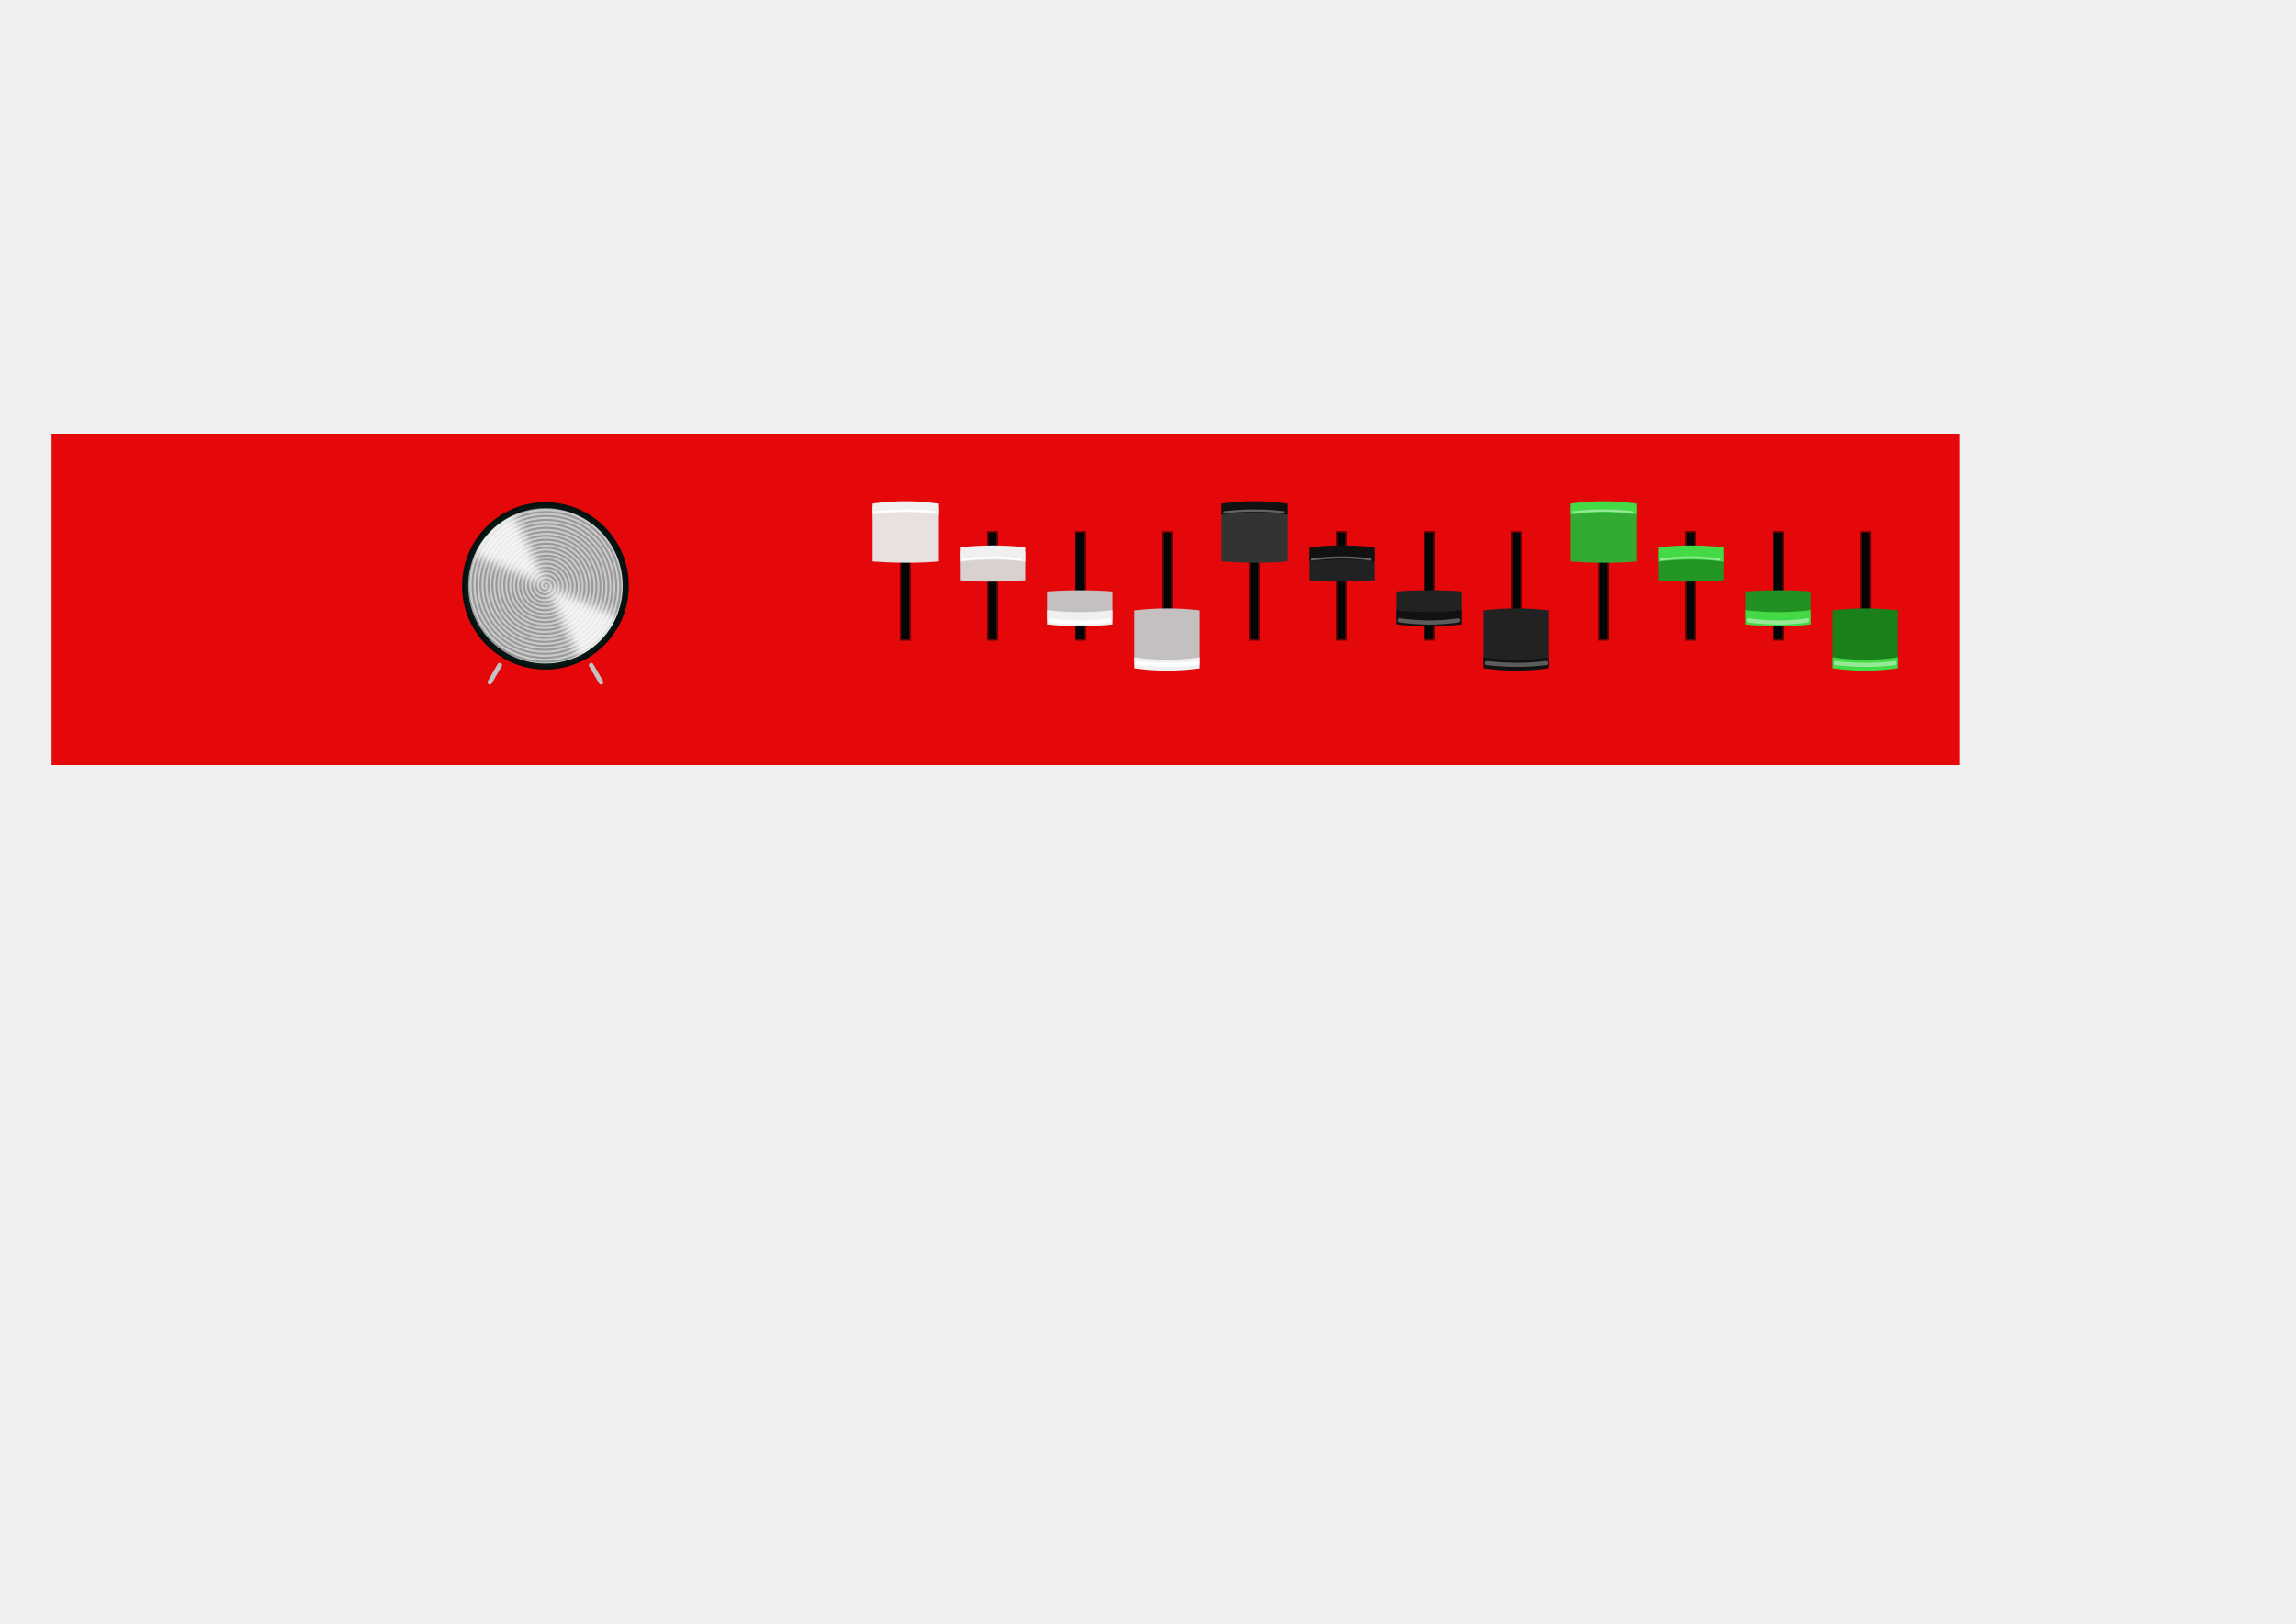
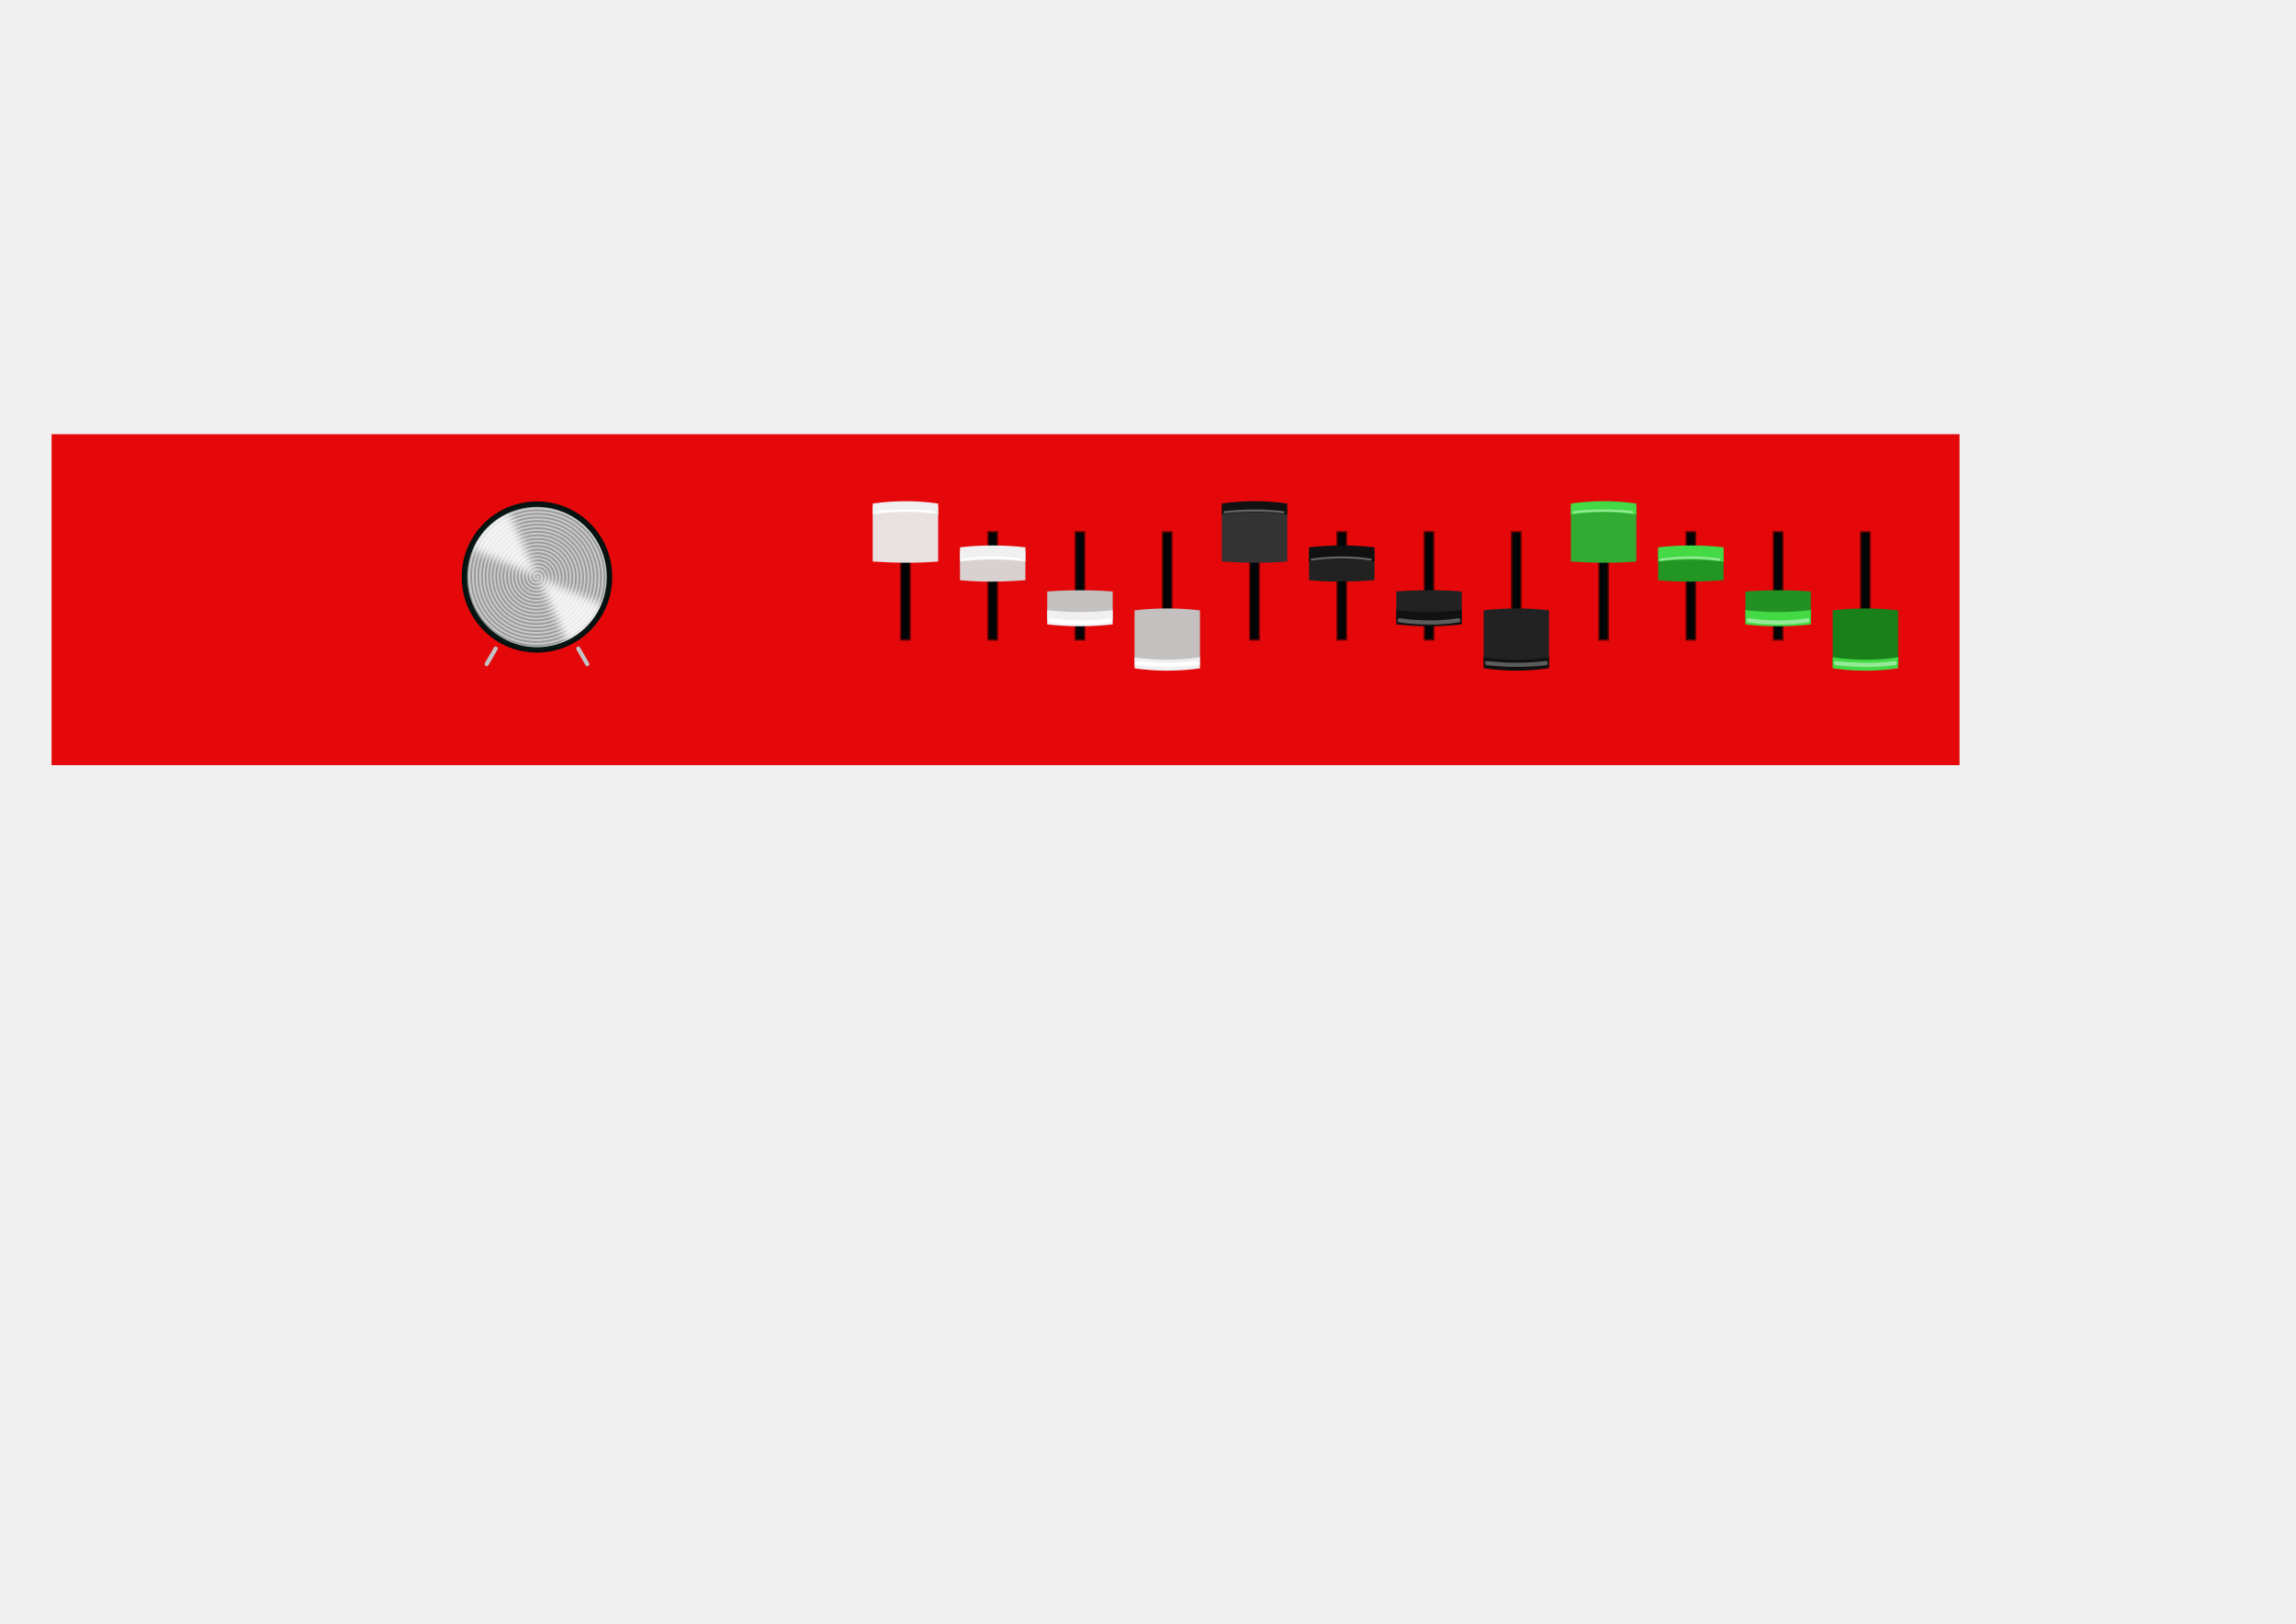
- <svg xmlns="http://www.w3.org/2000/svg" width="1052.362" height="744.094" id="svg2" version="1.1">
+ <svg xmlns="http://www.w3.org/2000/svg" width="1052.362" height="744.094" id="svg2" version="1.1" style="display:inline">
  <defs id="defs4">
-     <filter id="filter3706">
+     <filter id="filter3706" color-interpolation-filters="sRGB">
      <feGaussianBlur stdDeviation="2.315" id="feGaussianBlur3708" />
    </filter>
    <clipPath clipPathUnits="userSpaceOnUse" id="clipPath3740">
      <path transform="matrix(0.9619359,0,0,0.9449272,-25.86948,-20.59931)" d="m 323.571,305.932 a 36.786,37.448 0 1 1 -73.571,0 36.786,37.448 0 1 1 73.571,0 z" id="path3742" style="fill:#cccbcb;fill-opacity:1;stroke:none;display:inline" />
    </clipPath>
  </defs>
  <g id="layer2">
    <rect style="fill:#e4080a;fill-opacity:1;stroke:#000000;stroke-width:0;stroke-linecap:butt;stroke-linejoin:miter;stroke-miterlimit:4;stroke-opacity:0.557;stroke-dasharray:none;stroke-dashoffset:0" id="rect2816" width="874.507" height="151.685" x="23.639" y="198.966" />
  </g>
  <g id="layer1" transform="translate(0,-308.2677)" style="display:inline">
    <rect style="fill:#000607;fill-opacity:1;stroke:#000000;stroke-width:1.456;stroke-linecap:butt;stroke-linejoin:miter;stroke-miterlimit:4;stroke-opacity:0.557;stroke-dasharray:none;stroke-dashoffset:0" id="rect3594-0-0" width="3.574" height="48.779" x="413.213" y="552.377" />
    <path style="fill:#e9e0e0;fill-opacity:1;stroke:none" d="m 400,565.587 0,-25 30,0 0,25 c -10,0.845 -20,0.666 -30,0 z" id="path3786-0" />
    <path style="fill:#f0f0f0;fill-opacity:1;stroke:none" d="m 400,544.082 c 10,-1.494 20,-1.494 30,0 l 0,-5.051 c -10,-1.444 -20,-1.444 -30,0 l 0,5.051 z" id="path3792-0" />
    <rect style="fill:#000607;fill-opacity:1;stroke:#000000;stroke-width:1.456;stroke-linecap:butt;stroke-linejoin:miter;stroke-miterlimit:4;stroke-opacity:0.557;stroke-dasharray:none;stroke-dashoffset:0" id="rect3594-0-8-3" width="3.574" height="48.779" x="453.213" y="552.362" />
    <path style="fill:#d9d0d0;fill-opacity:1;stroke:none" d="m 440,574.176 c 10.096,0.963 20.071,0.713 30,0 l 0,-13.303 -30,0 0,13.303 z" id="path3808-3" />
    <path style="fill:#f0f0f0;fill-opacity:1;stroke:none" d="m 440,565.65 c 10,-1.214 20,-1.214 30,0 l 0,-6.562 c -10,-1.145 -20,-1.145 -30,0 l 0,6.562 z" id="path3810-5" />
    <rect style="fill:#000607;fill-opacity:1;stroke:#000000;stroke-width:1.456;stroke-linecap:butt;stroke-linejoin:miter;stroke-miterlimit:4;stroke-opacity:0.557;stroke-dasharray:none;stroke-dashoffset:0" id="rect3594-0-8-4-1" width="3.574" height="48.779" x="493.213" y="-601.141" transform="scale(1,-1)" />
    <path style="fill:#c4c0c0;fill-opacity:1;stroke:none" d="m 480,579.326 c 10.082,-0.742 20.086,-0.773 30,0 l 0,13.303 -30,0 0,-13.303 z" id="path3808-9-0" />
    <path style="fill:#f0f0f0;fill-opacity:1;stroke:none" d="m 480,587.853 c 10,1.214 20,1.214 30,0 l 0,6.562 c -10,1.145 -20,1.145 -30,0 l 0,-6.562 z" id="path3810-7-0" />
    <rect style="fill:#000607;fill-opacity:1;stroke:#000000;stroke-width:1.456;stroke-linecap:butt;stroke-linejoin:miter;stroke-miterlimit:4;stroke-opacity:0.557;stroke-dasharray:none;stroke-dashoffset:0" id="rect3594-0-1-9" width="3.574" height="48.779" x="533.214" y="-601.192" transform="scale(1,-1)" />
    <path style="fill:#c4c0c0;fill-opacity:1;stroke:none" d="m 520,587.981 10e-4,25 30,0 0,-25 c -10.085,-1.193 -20.085,-1.164 -30.001,0 z" id="path3786-4-5" />
    <path style="fill:#f0f0f0;fill-opacity:1;stroke:none" d="m 520.001,609.487 c 10,1.494 20,1.494 30,0 l 0,5.051 c -10,1.444 -20,1.444 -30,0 l 0,-5.051 z" id="path3792-9-9" />
    <path style="fill:none;stroke:#ffffff;stroke-width:1px;stroke-linecap:round;stroke-linejoin:miter;stroke-opacity:1" d="m 401.25,543.034 c 9.221,-1.047 18.22,-1.096 26.964,0" id="path3918-8" />
    <path style="fill:none;stroke:#ffffff;stroke-width:1px;stroke-linecap:round;stroke-linejoin:miter;stroke-opacity:1" d="m 441.203,564.747 c 9.302,-1.29 18.307,-1.357 26.964,0" id="path3918-5-2" />
    <path style="fill:none;stroke:#ffffff;stroke-width:1.9;stroke-linecap:round;stroke-linejoin:miter;stroke-miterlimit:4;stroke-opacity:1;stroke-dasharray:none" d="m 481.484,592.554 c 9.302,1.29 18.307,1.357 26.964,0" id="path3918-5-0-0" />
    <path style="fill:none;stroke:#ffffff;stroke-width:1.9;stroke-linecap:round;stroke-linejoin:miter;stroke-miterlimit:4;stroke-opacity:1;stroke-dasharray:none" d="m 521.519,612.152 c 9.221,1.047 18.22,1.096 26.964,0" id="path3918-2-8" />
    <rect style="fill:#000607;fill-opacity:1;stroke:#000000;stroke-width:1.456;stroke-linecap:butt;stroke-linejoin:miter;stroke-miterlimit:4;stroke-opacity:0.557;stroke-dasharray:none;stroke-dashoffset:0" id="rect3594-0-0-4" width="3.574" height="48.779" x="573.213" y="552.362" />
    <path style="fill:#333333;fill-opacity:1;stroke:none" d="m 560,565.573 0,-25 30,0 0,25 c -10,0.845 -20,0.666 -30,0 z" id="path3786-0-4" />
    <path style="fill:#111111;fill-opacity:1;stroke:none" d="m 560,544.067 c 10,-1.494 20,-1.494 30,0 l 0,-5.051 c -10,-1.444 -20,-1.444 -30,0 l 0,5.051 z" id="path3792-0-1" />
    <rect style="fill:#000607;fill-opacity:1;stroke:#000000;stroke-width:1.456;stroke-linecap:butt;stroke-linejoin:miter;stroke-miterlimit:4;stroke-opacity:0.557;stroke-dasharray:none;stroke-dashoffset:0" id="rect3594-0-8-3-6" width="3.574" height="48.779" x="613.213" y="552.348" />
    <path style="fill:#222222;fill-opacity:1;stroke:none" d="m 600,574.162 c 10.096,0.963 20.071,0.713 30,0 l 0,-13.303 -30,0 0,13.303 z" id="path3808-3-4" />
    <path style="fill:#111111;fill-opacity:1;stroke:none" d="m 600,565.635 c 10,-1.214 20,-1.214 30,0 l 0,-6.562 c -10,-1.145 -20,-1.145 -30,0 l 0,6.562 z" id="path3810-5-1" />
    <rect style="fill:#000607;fill-opacity:1;stroke:#000000;stroke-width:1.456;stroke-linecap:butt;stroke-linejoin:miter;stroke-miterlimit:4;stroke-opacity:0.557;stroke-dasharray:none;stroke-dashoffset:0" id="rect3594-0-8-4-1-0" width="3.574" height="48.779" x="653.213" y="-601.126" transform="scale(1,-1)" />
    <path style="fill:#222222;fill-opacity:1;stroke:none" d="m 640,579.312 c 10.082,-0.742 20.086,-0.773 30,0 l 0,13.303 -30,0 0,-13.303 z" id="path3808-9-0-3" />
    <path style="fill:#111111;fill-opacity:1;stroke:none" d="m 640,587.839 c 10,1.214 20,1.214 30,0 l 0,6.562 c -10,1.145 -20,1.145 -30,0 l 0,-6.562 z" id="path3810-7-0-3" />
    <rect style="fill:#000607;fill-opacity:1;stroke:#000000;stroke-width:1.456;stroke-linecap:butt;stroke-linejoin:miter;stroke-miterlimit:4;stroke-opacity:0.557;stroke-dasharray:none;stroke-dashoffset:0" id="rect3594-0-1-9-1" width="3.574" height="48.779" x="693.214" y="-601.177" transform="scale(1,-1)" />
    <path style="fill:#222222;fill-opacity:1;stroke:none" d="m 680,587.967 10e-4,25 30,0 0,-25 c -10.085,-1.193 -20.085,-1.164 -30.001,0 z" id="path3786-4-5-5" />
    <path style="fill:#111111;fill-opacity:1;stroke:none" d="m 680.001,609.472 c 10,1.494 20,1.494 30,0 l 0,5.051 c -10,1.444 -20,1.444 -30,0 l 0,-5.051 z" id="path3792-9-9-7" />
    <path style="fill:none;stroke:#888888;stroke-width:1px;stroke-linecap:round;stroke-linejoin:miter;stroke-opacity:0.69" d="m 561.25,543.019 c 9.221,-1.047 18.22,-1.096 26.964,0" id="path3918-8-4" />
    <path style="fill:none;stroke:#888888;stroke-width:1px;stroke-linecap:round;stroke-linejoin:miter;stroke-opacity:0.69" d="m 601.203,564.733 c 9.302,-1.29 18.307,-1.357 26.964,0" id="path3918-5-2-8" />
    <path style="fill:none;stroke:#888888;stroke-width:1.9;stroke-linecap:round;stroke-linejoin:miter;stroke-miterlimit:4;stroke-opacity:0.635;stroke-dasharray:none" d="m 641.484,592.54 c 9.302,1.29 18.307,1.357 26.964,0" id="path3918-5-0-0-6" />
    <path style="fill:none;stroke:#888888;stroke-width:1.9;stroke-linecap:round;stroke-linejoin:miter;stroke-miterlimit:4;stroke-opacity:0.635;stroke-dasharray:none" d="m 681.519,612.137 c 9.221,1.047 18.22,1.096 26.964,0" id="path3918-2-8-5" />
    <rect style="fill:#000607;fill-opacity:1;stroke:#000000;stroke-width:1.456;stroke-linecap:butt;stroke-linejoin:miter;stroke-miterlimit:4;stroke-opacity:0.557;stroke-dasharray:none;stroke-dashoffset:0" id="rect3594-0-0-4-0" width="3.574" height="48.779" x="733.213" y="552.377" />
    <path style="fill:#33ab33;fill-opacity:1;stroke:none" d="m 720,565.587 0,-25 30,0 0,25 c -10,0.845 -20,0.666 -30,0 z" id="path3786-0-4-7" />
    <path style="fill:#43da45;fill-opacity:1;stroke:none" d="m 720,544.082 c 10,-1.494 20,-1.494 30,0 l 0,-5.051 c -10,-1.444 -20,-1.444 -30,0 l 0,5.051 z" id="path3792-0-1-1" />
    <rect style="fill:#000607;fill-opacity:1;stroke:#000000;stroke-width:1.456;stroke-linecap:butt;stroke-linejoin:miter;stroke-miterlimit:4;stroke-opacity:0.557;stroke-dasharray:none;stroke-dashoffset:0" id="rect3594-0-8-3-6-5" width="3.574" height="48.779" x="773.213" y="552.362" />
    <path style="fill:#229522;fill-opacity:1;stroke:none" d="m 760,574.176 c 10.096,0.963 20.071,0.713 30,0 l 0,-13.303 -30,0 0,13.303 z" id="path3808-3-4-0" />
    <path style="fill:#43da45;fill-opacity:1;stroke:none" d="m 760,565.65 c 10,-1.214 20,-1.214 30,0 l 0,-6.562 c -10,-1.145 -20,-1.145 -30,0 l 0,6.562 z" id="path3810-5-1-8" />
    <rect style="fill:#000607;fill-opacity:1;stroke:#000000;stroke-width:1.456;stroke-linecap:butt;stroke-linejoin:miter;stroke-miterlimit:4;stroke-opacity:0.557;stroke-dasharray:none;stroke-dashoffset:0" id="rect3594-0-8-4-1-0-2" width="3.574" height="48.779" x="813.213" y="-601.141" transform="scale(1,-1)" />
    <path style="fill:#229022;fill-opacity:1;stroke:none" d="m 800,579.326 c 10.082,-0.742 20.086,-0.773 30,0 l 0,13.303 -30,0 0,-13.303 z" id="path3808-9-0-3-9" />
    <path style="fill:#43da45;fill-opacity:1;stroke:none" d="m 800,587.853 c 10,1.214 20,1.214 30,0 l 0,6.562 c -10,1.145 -20,1.145 -30,0 l 0,-6.562 z" id="path3810-7-0-3-8" />
    <rect style="fill:#000607;fill-opacity:1;stroke:#000000;stroke-width:1.456;stroke-linecap:butt;stroke-linejoin:miter;stroke-miterlimit:4;stroke-opacity:0.557;stroke-dasharray:none;stroke-dashoffset:0" id="rect3594-0-1-9-1-2" width="3.574" height="48.779" x="853.214" y="-601.192" transform="scale(1,-1)" />
    <path style="fill:#1a801a;fill-opacity:1;stroke:none" d="m 840,587.981 10e-4,25 30,0 0,-25 c -10.085,-1.193 -20.085,-1.164 -30.001,0 z" id="path3786-4-5-5-4" />
    <path style="fill:#43da45;fill-opacity:1;stroke:none" d="m 840.001,609.487 c 10,1.494 20,1.494 30,0 l 0,5.051 c -10,1.444 -20,1.444 -30,0 l 0,-5.051 z" id="path3792-9-9-7-5" />
    <path style="fill:none;stroke:#ffffff;stroke-width:1px;stroke-linecap:round;stroke-linejoin:miter;stroke-opacity:0.439" d="m 721.25,543.034 c 9.221,-1.047 18.22,-1.096 26.964,0" id="path3918-8-4-8" />
    <path style="fill:none;stroke:#ffffff;stroke-width:1px;stroke-linecap:round;stroke-linejoin:miter;stroke-opacity:0.439" d="m 761.203,564.747 c 9.302,-1.29 18.307,-1.357 26.964,0" id="path3918-5-2-8-6" />
    <path style="fill:none;stroke:#ffffff;stroke-width:1.9;stroke-linecap:round;stroke-linejoin:miter;stroke-miterlimit:4;stroke-opacity:0.439;stroke-dasharray:none" d="m 801.484,592.554 c 9.302,1.29 18.307,1.357 26.964,0" id="path3918-5-0-0-6-9" />
    <path style="fill:none;stroke:#ffffff;stroke-width:1.9;stroke-linecap:round;stroke-linejoin:miter;stroke-miterlimit:4;stroke-opacity:0.439;stroke-dasharray:none" d="m 841.519,612.152 c 9.221,1.047 18.22,1.096 26.964,0" id="path3918-2-8-5-7" />
-     <path style="fill:#cccbcb;fill-opacity:1;stroke:#001210;stroke-width:2.8;stroke-linecap:round;stroke-linejoin:round;stroke-miterlimit:4;stroke-opacity:0.97;stroke-dasharray:none;stroke-dashoffset:0" id="path4065" d="m 323.571,305.932 a 36.786,37.448 0 1 1 -73.571,0 36.786,37.448 0 1 1 73.571,0 z" transform="matrix(1.000326,0,0,0.9826326,-36.87914,276.1331)" />
-     <path style="fill:none;stroke:#000000;stroke-width:0.9;stroke-linecap:butt;stroke-linejoin:miter;stroke-miterlimit:4;stroke-opacity:0.248;stroke-dasharray:none" id="path4067" d="m 250,268.485 c 0.204,0.183 -0.147,0.366 -0.305,0.339 -0.429,-0.071 -0.526,-0.611 -0.374,-0.949 0.273,-0.605 1.059,-0.716 1.593,-0.408 0.783,0.452 0.911,1.514 0.443,2.237 -0.624,0.965 -1.97,1.108 -2.881,0.477 -1.147,-0.794 -1.306,-2.427 -0.511,-3.525 0.962,-1.33 2.885,-1.505 4.17,-0.546 1.514,1.13 1.704,3.343 0.58,4.814 -1.297,1.698 -3.802,1.904 -5.458,0.615 -1.882,-1.464 -2.103,-4.26 -0.649,-6.102 1.631,-2.066 4.719,-2.303 6.746,-0.684 2.25,1.798 2.503,5.178 0.718,7.39 -1.965,2.435 -5.637,2.703 -8.034,0.753 -2.619,-2.131 -2.903,-6.096 -0.787,-8.679 2.298,-2.804 6.555,-3.104 9.323,-0.821 2.988,2.464 3.304,7.014 0.856,9.967 -2.63,3.173 -7.473,3.504 -10.611,0.89 -3.357,-2.797 -3.704,-7.932 -0.925,-11.255 2.963,-3.542 8.391,-3.905 11.899,-0.959 3.727,3.129 4.105,8.851 0.994,12.543 -3.296,3.911 -9.31,4.305 -13.187,1.028 -4.096,-3.462 -4.506,-9.769 -1.063,-13.832 3.628,-4.281 10.228,-4.706 14.476,-1.097 4.465,3.794 4.906,10.687 1.131,15.12 -3.96,4.65 -11.146,5.107 -15.764,1.166 -4.835,-4.127 -5.307,-11.606 -1.2,-16.408 4.293,-5.02 12.065,-5.508 17.052,-1.235 5.204,4.459 5.708,12.524 1.269,17.696 -4.625,5.389 -12.983,5.909 -18.34,1.304 -5.574,-4.791 -6.109,-13.443 -1.338,-18.985 4.957,-5.759 13.902,-6.309 19.629,-1.373 5.943,5.123 6.51,14.361 1.407,20.273 -5.29,6.128 -14.82,6.71 -20.917,1.441 -6.313,-5.456 -6.911,-15.28 -1.476,-21.561 5.622,-6.498 15.739,-7.111 22.205,-1.51 6.682,5.788 7.312,16.198 1.545,22.849 -5.954,6.867 -16.657,7.512 -23.493,1.579 -7.052,-6.12 -7.712,-17.117 -1.614,-24.138 6.286,-7.237 17.576,-7.913 24.782,-1.648 7.421,6.452 8.113,18.035 1.683,25.426 -6.618,7.606 -18.494,8.314 -26.07,1.717 -7.791,-6.785 -8.514,-18.954 -1.751,-26.714 6.951,-7.976 19.413,-8.715 27.358,-1.786 8.161,7.117 8.915,19.872 1.82,28.002 -7.283,8.345 -20.332,9.116 -28.647,1.855 -8.53,-7.449 -9.316,-20.791 -1.889,-29.291 7.615,-8.715 21.25,-9.517 29.935,-1.924 8.9,7.781 9.717,21.709 1.958,30.579 -7.947,9.085 -22.169,9.918 -31.223,1.993 -9.269,-8.113 -10.118,-22.628 -2.027,-31.867 8.279,-9.454 23.087,-10.319 32.511,-2.061 9.639,8.445 10.519,23.547 2.096,33.155 -8.612,9.824 -24.006,10.719 -33.8,2.13 -10.009,-8.778 -10.92,-24.465 -2.165,-34.444 8.944,-10.193 24.924,-11.12 35.088,-2.199 10.378,9.11 11.321,25.384 2.234,35.732 -9.276,10.563 -25.843,11.521 -36.376,2.268 -10.748,-9.442 -11.722,-26.302 -2.303,-37.02 9.608,-10.933 26.762,-11.922 37.664,-2.337 11.117,9.774 12.123,27.221 2.371,38.308 -9.94,11.302 -27.68,12.323 -38.953,2.406 -11.487,-10.106 -12.524,-28.139 -2.44,-39.597 10.272,-11.672 28.599,-12.724 40.241,-2.475 11.857,10.438 12.925,29.058 2.509,40.885 -10.604,12.041 -29.517,13.125 -41.529,2.544 -12.226,-10.771 -13.326,-29.977 -2.578,-42.173 10.937,-12.411 30.436,-13.526 42.817,-2.612 12.596,11.103 13.727,30.895 2.647,43.462 -11.269,12.781 -31.355,13.927 -44.106,2.681 -12.965,-11.435 -14.128,-31.814 -2.716,-44.75 11.601,-13.15 32.273,-14.328 45.394,-2.75 13.335,11.767 14.529,32.732 2.785,46.038 -11.933,13.52 -33.192,14.729 -46.682,2.819 -13.705,-12.099 -14.93,-33.651 -2.854,-47.326 12.265,-13.889 34.11,-15.13 47.97,-2.888 14.074,12.431 15.331,34.57 2.922,48.615 -12.597,14.259 -35.029,15.531 -49.259,2.957 -14.444,-12.763 -15.732,-35.488 -2.991,-49.903 12.929,-14.629 35.948,-15.932 50.547,-3.026 14.814,13.096 16.133,36.407 3.06,51.191" transform="translate(0,308.2677)" clip-path="none" />
-     <path style="fill:none;stroke:#c3c3c5;stroke-width:2.1;stroke-linecap:round;stroke-linejoin:miter;stroke-miterlimit:4;stroke-opacity:1;stroke-dasharray:none" d="m 224.492,312.666 4.536,-7.857" id="path4077" transform="translate(0,308.2677)" />
-     <path style="fill:none;stroke:#c3c3c5;stroke-width:2.1;stroke-linecap:round;stroke-linejoin:miter;stroke-miterlimit:4;stroke-opacity:1;stroke-dasharray:none" d="m 275.508,312.666 -4.536,-7.857" id="path4079" transform="translate(0,308.2677)" />
-   </g>
-   <g id="layer4" style="display:inline">
-     <path style="opacity:0.812;fill:#ffffff;fill-opacity:1;stroke:none;display:inline;filter:url(#filter3706)" d="m 216.071,253.916 68.036,28.75 c -3.935,9.366 -10.235,15.81 -18.214,20.179 l -30.714,-68.393 c -9.663,4.744 -14.612,10.112 -19.107,19.464 z" id="path3695" clip-path="url(#clipPath3740)" />
+     <path style="fill:#cccbcb;fill-opacity:1;stroke:#001210;stroke-width:2.8;stroke-linecap:round;stroke-linejoin:round;stroke-miterlimit:4;stroke-opacity:0.97;stroke-dasharray:none;stroke-dashoffset:0" id="path4065" d="m 323.571,305.932 a 36.786,37.448 0 1 1 -73.571,0 36.786,37.448 0 1 1 73.571,0 z" transform="matrix(0.903395,0,0,0.8874163,-12.95674,301.2038)" />
+     <path style="fill:none;stroke:#000000;stroke-width:0.9;stroke-linecap:butt;stroke-linejoin:miter;stroke-miterlimit:4;stroke-opacity:0.248;stroke-dasharray:none" id="path4067" d="m 250,268.485 c 0.204,0.183 -0.147,0.366 -0.305,0.339 -0.429,-0.071 -0.526,-0.611 -0.374,-0.949 0.273,-0.605 1.059,-0.716 1.593,-0.408 0.783,0.452 0.911,1.514 0.443,2.237 -0.624,0.965 -1.97,1.108 -2.881,0.477 -1.147,-0.794 -1.306,-2.427 -0.511,-3.525 0.962,-1.33 2.885,-1.505 4.17,-0.546 1.514,1.13 1.704,3.343 0.58,4.814 -1.297,1.698 -3.802,1.904 -5.458,0.615 -1.882,-1.464 -2.103,-4.26 -0.649,-6.102 1.631,-2.066 4.719,-2.303 6.746,-0.684 2.25,1.798 2.503,5.178 0.718,7.39 -1.965,2.435 -5.637,2.703 -8.034,0.753 -2.619,-2.131 -2.903,-6.096 -0.787,-8.679 2.298,-2.804 6.555,-3.104 9.323,-0.821 2.988,2.464 3.304,7.014 0.856,9.967 -2.63,3.173 -7.473,3.504 -10.611,0.89 -3.357,-2.797 -3.704,-7.932 -0.925,-11.255 2.963,-3.542 8.391,-3.905 11.899,-0.959 3.727,3.129 4.105,8.851 0.994,12.543 -3.296,3.911 -9.31,4.305 -13.187,1.028 -4.096,-3.462 -4.506,-9.769 -1.063,-13.832 3.628,-4.281 10.228,-4.706 14.476,-1.097 4.465,3.794 4.906,10.687 1.131,15.12 -3.96,4.65 -11.146,5.107 -15.764,1.166 -4.835,-4.127 -5.307,-11.606 -1.2,-16.408 4.293,-5.02 12.065,-5.508 17.052,-1.235 5.204,4.459 5.708,12.524 1.269,17.696 -4.625,5.389 -12.983,5.909 -18.34,1.304 -5.574,-4.791 -6.109,-13.443 -1.338,-18.985 4.957,-5.759 13.902,-6.309 19.629,-1.373 5.943,5.123 6.51,14.361 1.407,20.273 -5.29,6.128 -14.82,6.71 -20.917,1.441 -6.313,-5.456 -6.911,-15.28 -1.476,-21.561 5.622,-6.498 15.739,-7.111 22.205,-1.51 6.682,5.788 7.312,16.198 1.545,22.849 -5.954,6.867 -16.657,7.512 -23.493,1.579 -7.052,-6.12 -7.712,-17.117 -1.614,-24.138 6.286,-7.237 17.576,-7.913 24.782,-1.648 7.421,6.452 8.113,18.035 1.683,25.426 -6.618,7.606 -18.494,8.314 -26.07,1.717 -7.791,-6.785 -8.514,-18.954 -1.751,-26.714 6.951,-7.976 19.413,-8.715 27.358,-1.786 8.161,7.117 8.915,19.872 1.82,28.002 -7.283,8.345 -20.332,9.116 -28.647,1.855 -8.53,-7.449 -9.316,-20.791 -1.889,-29.291 7.615,-8.715 21.25,-9.517 29.935,-1.924 8.9,7.781 9.717,21.709 1.958,30.579 -7.947,9.085 -22.169,9.918 -31.223,1.993 -9.269,-8.113 -10.118,-22.628 -2.027,-31.867 8.279,-9.454 23.087,-10.319 32.511,-2.061 9.639,8.445 10.519,23.547 2.096,33.155 -8.612,9.824 -24.006,10.719 -33.8,2.13 -10.009,-8.778 -10.92,-24.465 -2.165,-34.444 8.944,-10.193 24.924,-11.12 35.088,-2.199 10.378,9.11 11.321,25.384 2.234,35.732 -9.276,10.563 -25.843,11.521 -36.376,2.268 -10.748,-9.442 -11.722,-26.302 -2.303,-37.02 9.608,-10.933 26.762,-11.922 37.664,-2.337 11.117,9.774 12.123,27.221 2.371,38.308 -9.94,11.302 -27.68,12.323 -38.953,2.406 -11.487,-10.106 -12.524,-28.139 -2.44,-39.597 10.272,-11.672 28.599,-12.724 40.241,-2.475 11.857,10.438 12.925,29.058 2.509,40.885 -10.604,12.041 -29.517,13.125 -41.529,2.544 -12.226,-10.771 -13.326,-29.977 -2.578,-42.173 10.937,-12.411 30.436,-13.526 42.817,-2.612 12.596,11.103 13.727,30.895 2.647,43.462 -11.269,12.781 -31.355,13.927 -44.106,2.681 -12.965,-11.435 -14.128,-31.814 -2.716,-44.75 11.601,-13.15 32.273,-14.328 45.394,-2.75 13.335,11.767 14.529,32.732 2.785,46.038 -11.933,13.52 -33.192,14.729 -46.682,2.819 -13.705,-12.099 -14.93,-33.651 -2.854,-47.326 12.265,-13.889 34.11,-15.13 47.97,-2.888 14.074,12.431 15.331,34.57 2.922,48.615 -12.597,14.259 -35.029,15.531 -49.259,2.957 -14.444,-12.763 -15.732,-35.488 -2.991,-49.903 12.929,-14.629 35.948,-15.932 50.547,-3.026 14.814,13.096 16.133,36.407 3.06,51.191" transform="matrix(0.9031008,0,0,0.9031008,20.34884,330.2245)" clip-path="none" />
+     <path style="fill:none;stroke:#c3c3c5;stroke-width:1.897;stroke-linecap:round;stroke-linejoin:miter;stroke-miterlimit:4;stroke-opacity:1;stroke-dasharray:none" d="m 223.088,612.593 4.097,-7.096" id="path4077" />
+     <path style="fill:none;stroke:#c3c3c5;stroke-width:1.897;stroke-linecap:round;stroke-linejoin:miter;stroke-miterlimit:4;stroke-opacity:1;stroke-dasharray:none" d="m 269.16,612.593 -4.097,-7.096" id="path4079" />
+     <path style="opacity:0.812;fill:#ffffff;fill-opacity:1;stroke:none;display:inline;filter:url(#filter3706)" d="m 216.071,253.916 68.036,28.75 c -3.935,9.366 -10.235,15.81 -18.214,20.179 l -30.714,-68.393 c -9.663,4.744 -14.612,10.112 -19.107,19.464 z" id="path3695" clip-path="url(#clipPath3740)" transform="matrix(0.9031008,0,0,0.9031008,20.34884,330.2245)" />
  </g>
  <g id="layer3">
    <rect style="fill:none;stroke:none" id="white_0" width="40" height="85" x="395" y="226.594" />
    <rect style="fill:none;stroke:none" id="white_1" width="40" height="85" x="435" y="226.594" />
    <rect style="fill:none;stroke:none" id="white_2" width="40" height="85" x="475" y="226.594" />
    <rect style="fill:none;stroke:none" id="white_3" width="40" height="85" x="515" y="226.594" />
    <rect style="fill:none;stroke:none" id="black_0" width="40" height="85" x="555" y="226.594" />
    <rect style="fill:none;stroke:none" id="black_1" width="40" height="85" x="595" y="226.594" />
    <rect style="fill:none;stroke:none" id="black_2" width="40" height="85" x="635" y="226.594" />
    <rect style="fill:none;stroke:none" id="black_3" width="40" height="85" x="675" y="226.594" />
    <rect style="fill:none;stroke:none" id="green_0" width="40" height="85" x="715" y="226.594" />
    <rect style="fill:none;stroke:none" id="green_1" width="40" height="85" x="755" y="226.594" />
    <rect style="fill:none;stroke:none" id="green_2" width="40" height="85" x="795" y="226.594" />
    <rect style="fill:none;stroke:none" id="green_3" width="40" height="85" x="835" y="226.594" />
-     <rect style="fill:none;stroke:none" id="potentiometer" width="80" height="92.143" x="210" y="226.594" />
+     <rect style="fill:none;stroke:none" id="potentiometer" width="72.248" height="83.214" x="210" y="226.594" />
  </g>
</svg>
